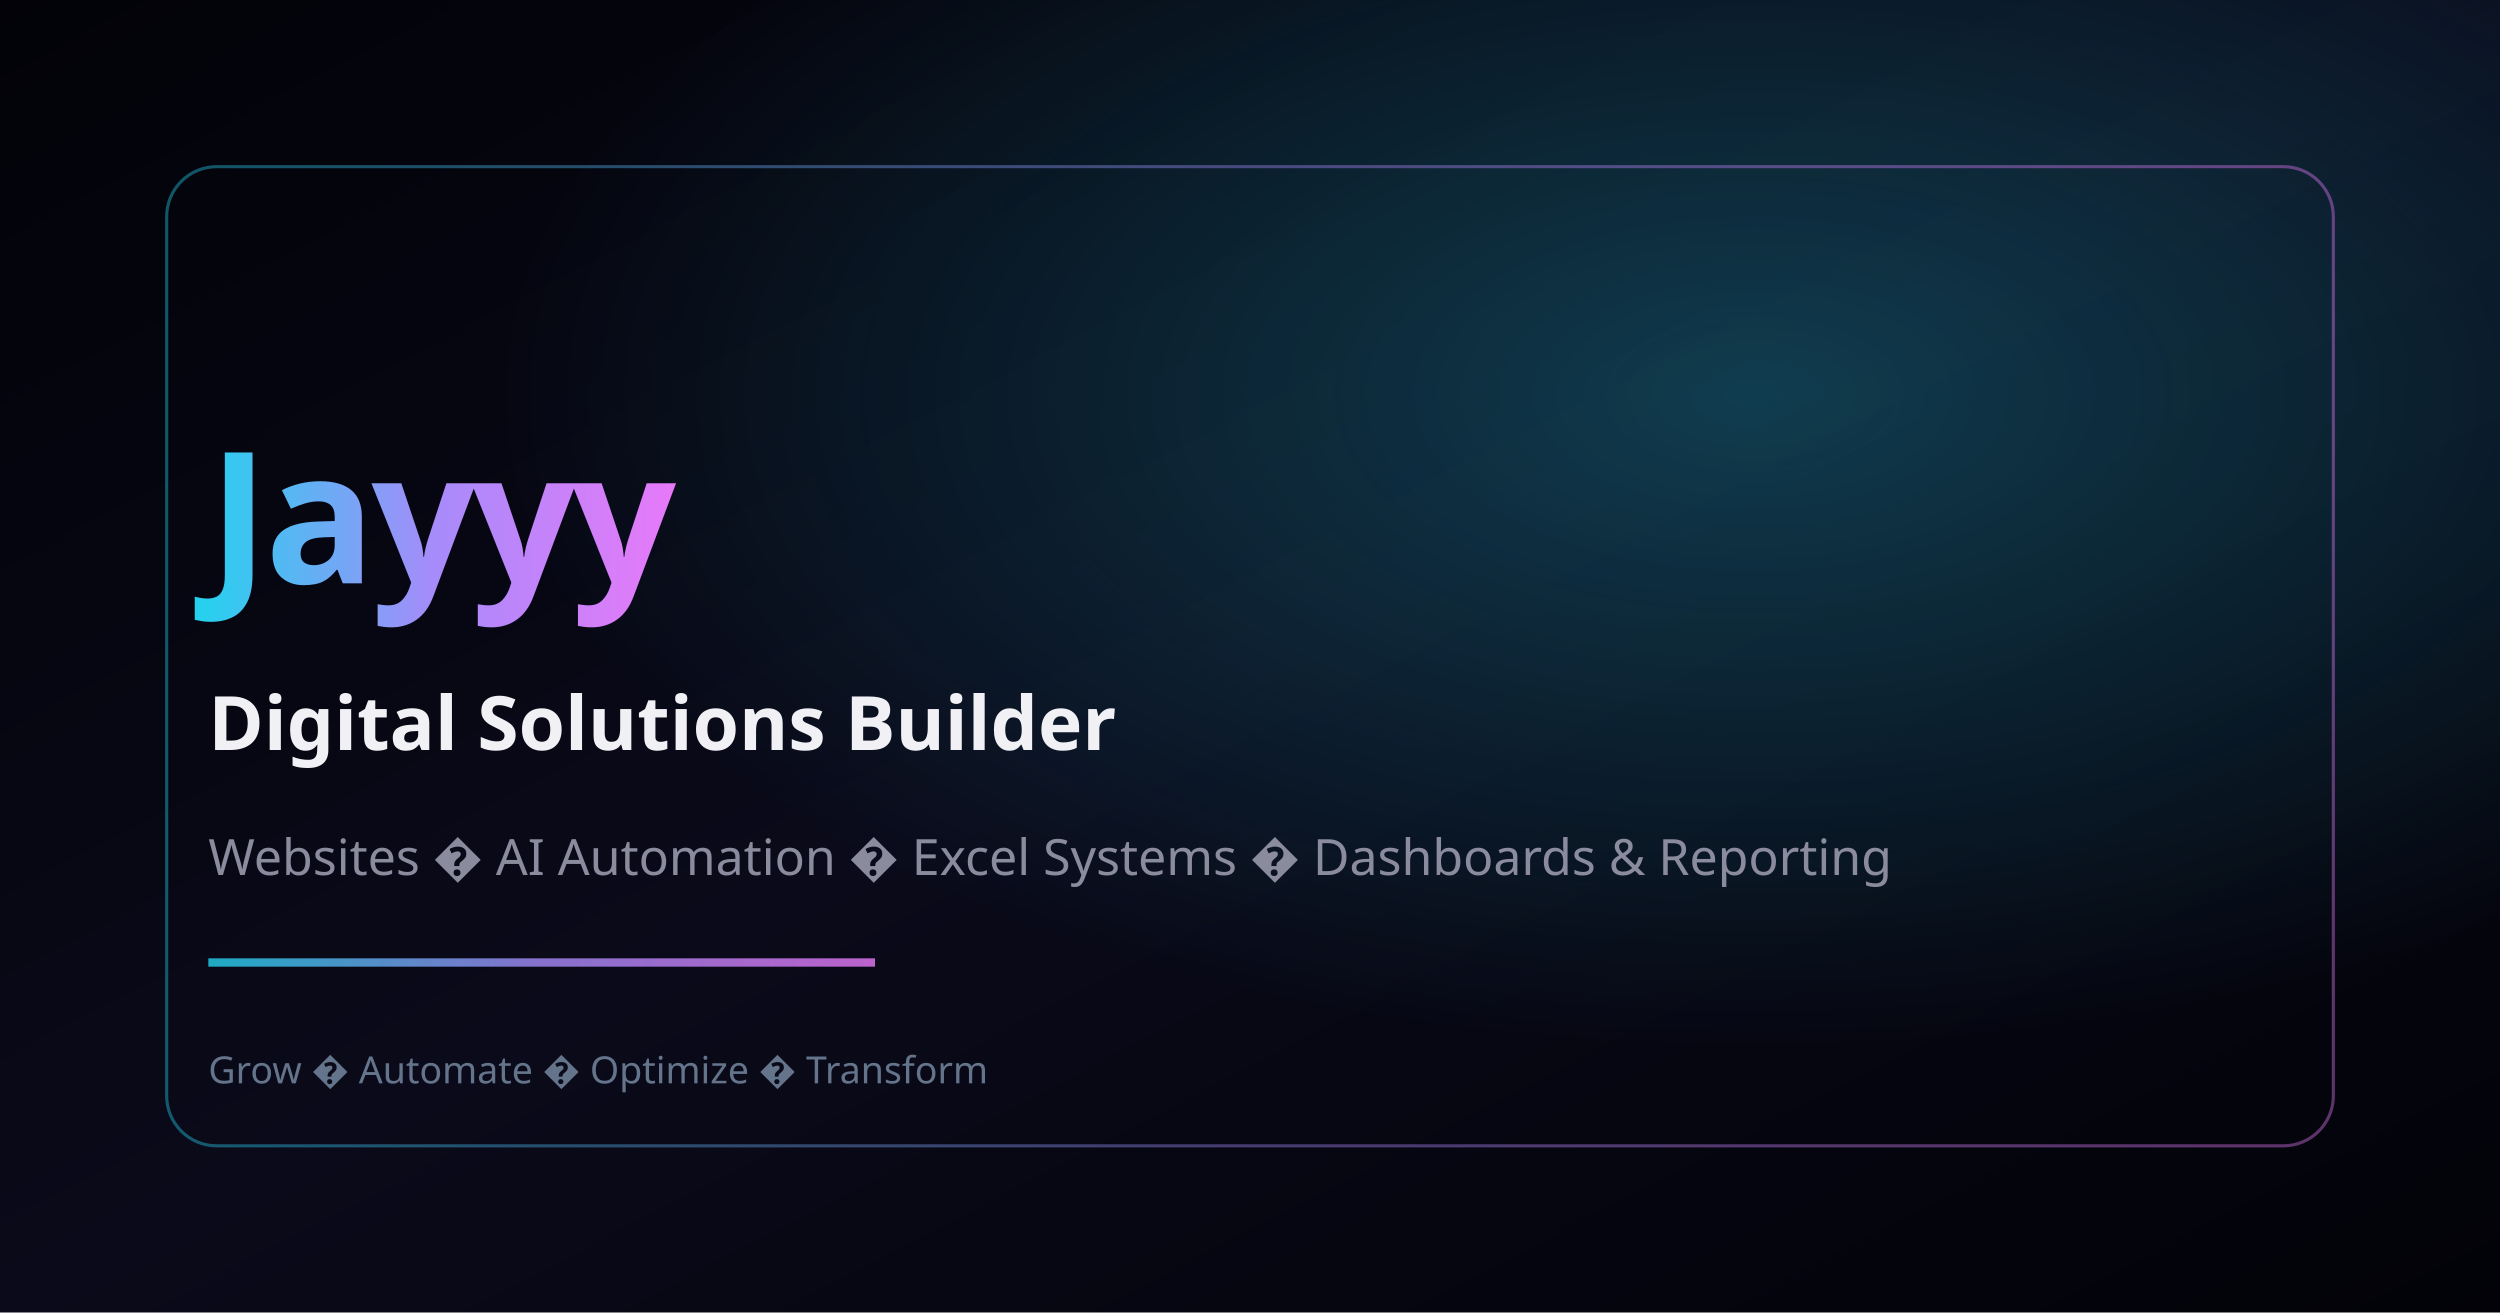
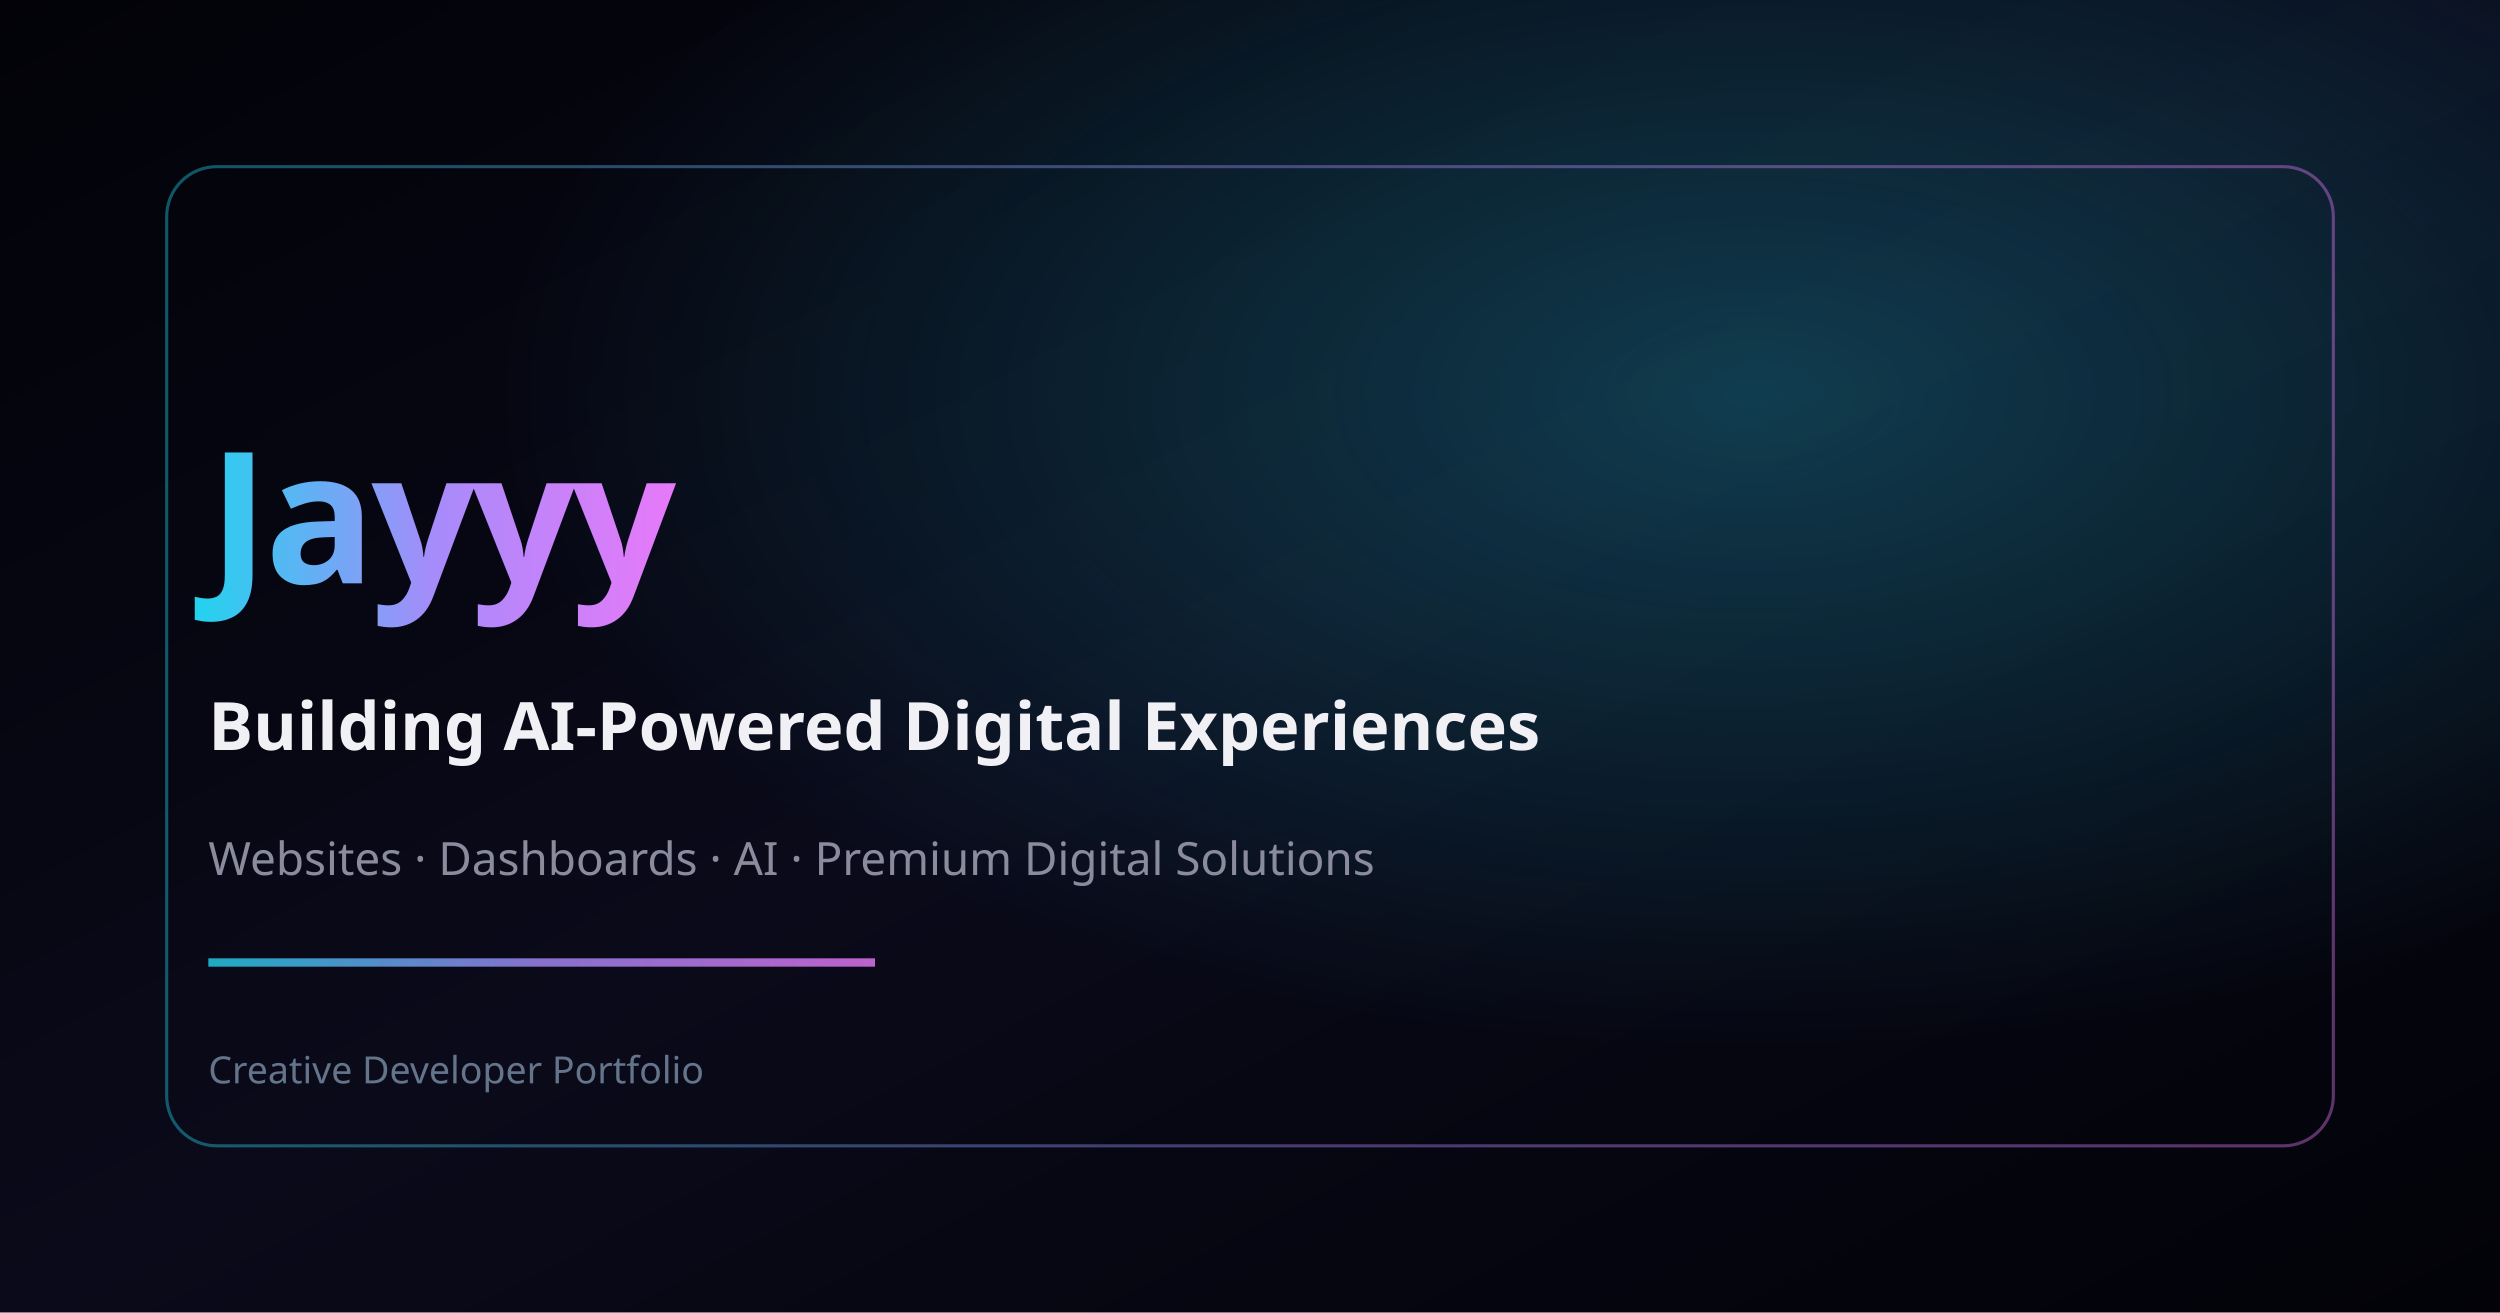
<svg xmlns="http://www.w3.org/2000/svg" width="1200" height="630" viewBox="0 0 1200 630">
  <defs>
    <linearGradient id="bg" x1="0%" y1="0%" x2="100%" y2="100%">
      <stop offset="0%" stop-color="#020208" />
      <stop offset="50%" stop-color="#0a0a1a" />
      <stop offset="100%" stop-color="#020208" />
    </linearGradient>
    <linearGradient id="accent" x1="0%" y1="0%" x2="100%" y2="0%">
      <stop offset="0%" stop-color="#22d3ee" />
      <stop offset="50%" stop-color="#a78bfa" />
      <stop offset="100%" stop-color="#e879f9" />
    </linearGradient>
    <radialGradient id="glow" cx="70%" cy="30%" r="50%">
      <stop offset="0%" stop-color="#22d3ee" stop-opacity="0.25" />
      <stop offset="100%" stop-color="#22d3ee" stop-opacity="0" />
    </radialGradient>
  </defs>
  <rect width="1200" height="630" fill="url(#bg)" />
  <rect width="1200" height="630" fill="url(#glow)" />
  <rect x="80" y="80" width="1040" height="470" rx="24" fill="none" stroke="url(#accent)" stroke-width="1.5" opacity="0.4" />
  <text x="100" y="280" fill="url(#accent)" font-family="system-ui,sans-serif" font-size="88" font-weight="900" letter-spacing="-2">Jayyy</text>
-   <text x="100" y="360" fill="#f0f0f5" font-family="system-ui,sans-serif" font-size="36" font-weight="600">Digital Solutions Builder</text>
-   <text x="100" y="420" fill="#8b8b9e" font-family="system-ui,sans-serif" font-size="24">Websites � AI Automation � Excel Systems � Dashboards &amp; Reporting</text>
+   <text x="100" y="360" fill="#f0f0f5" font-family="system-ui,sans-serif" font-size="32" font-weight="600">Building AI-Powered Digital Experiences</text>
+   <text x="100" y="420" fill="#8b8b9e" font-family="system-ui,sans-serif" font-size="22">Websites · Dashboards · AI · Premium Digital Solutions</text>
  <rect x="100" y="460" width="320" height="4" fill="url(#accent)" opacity="0.8" />
-   <text x="100" y="520" fill="#64748b" font-family="system-ui,sans-serif" font-size="18">Grow � Automate � Optimize � Transform</text>
+   <text x="100" y="520" fill="#64748b" font-family="system-ui,sans-serif" font-size="18">Creative Developer Portfolio</text>
</svg>
